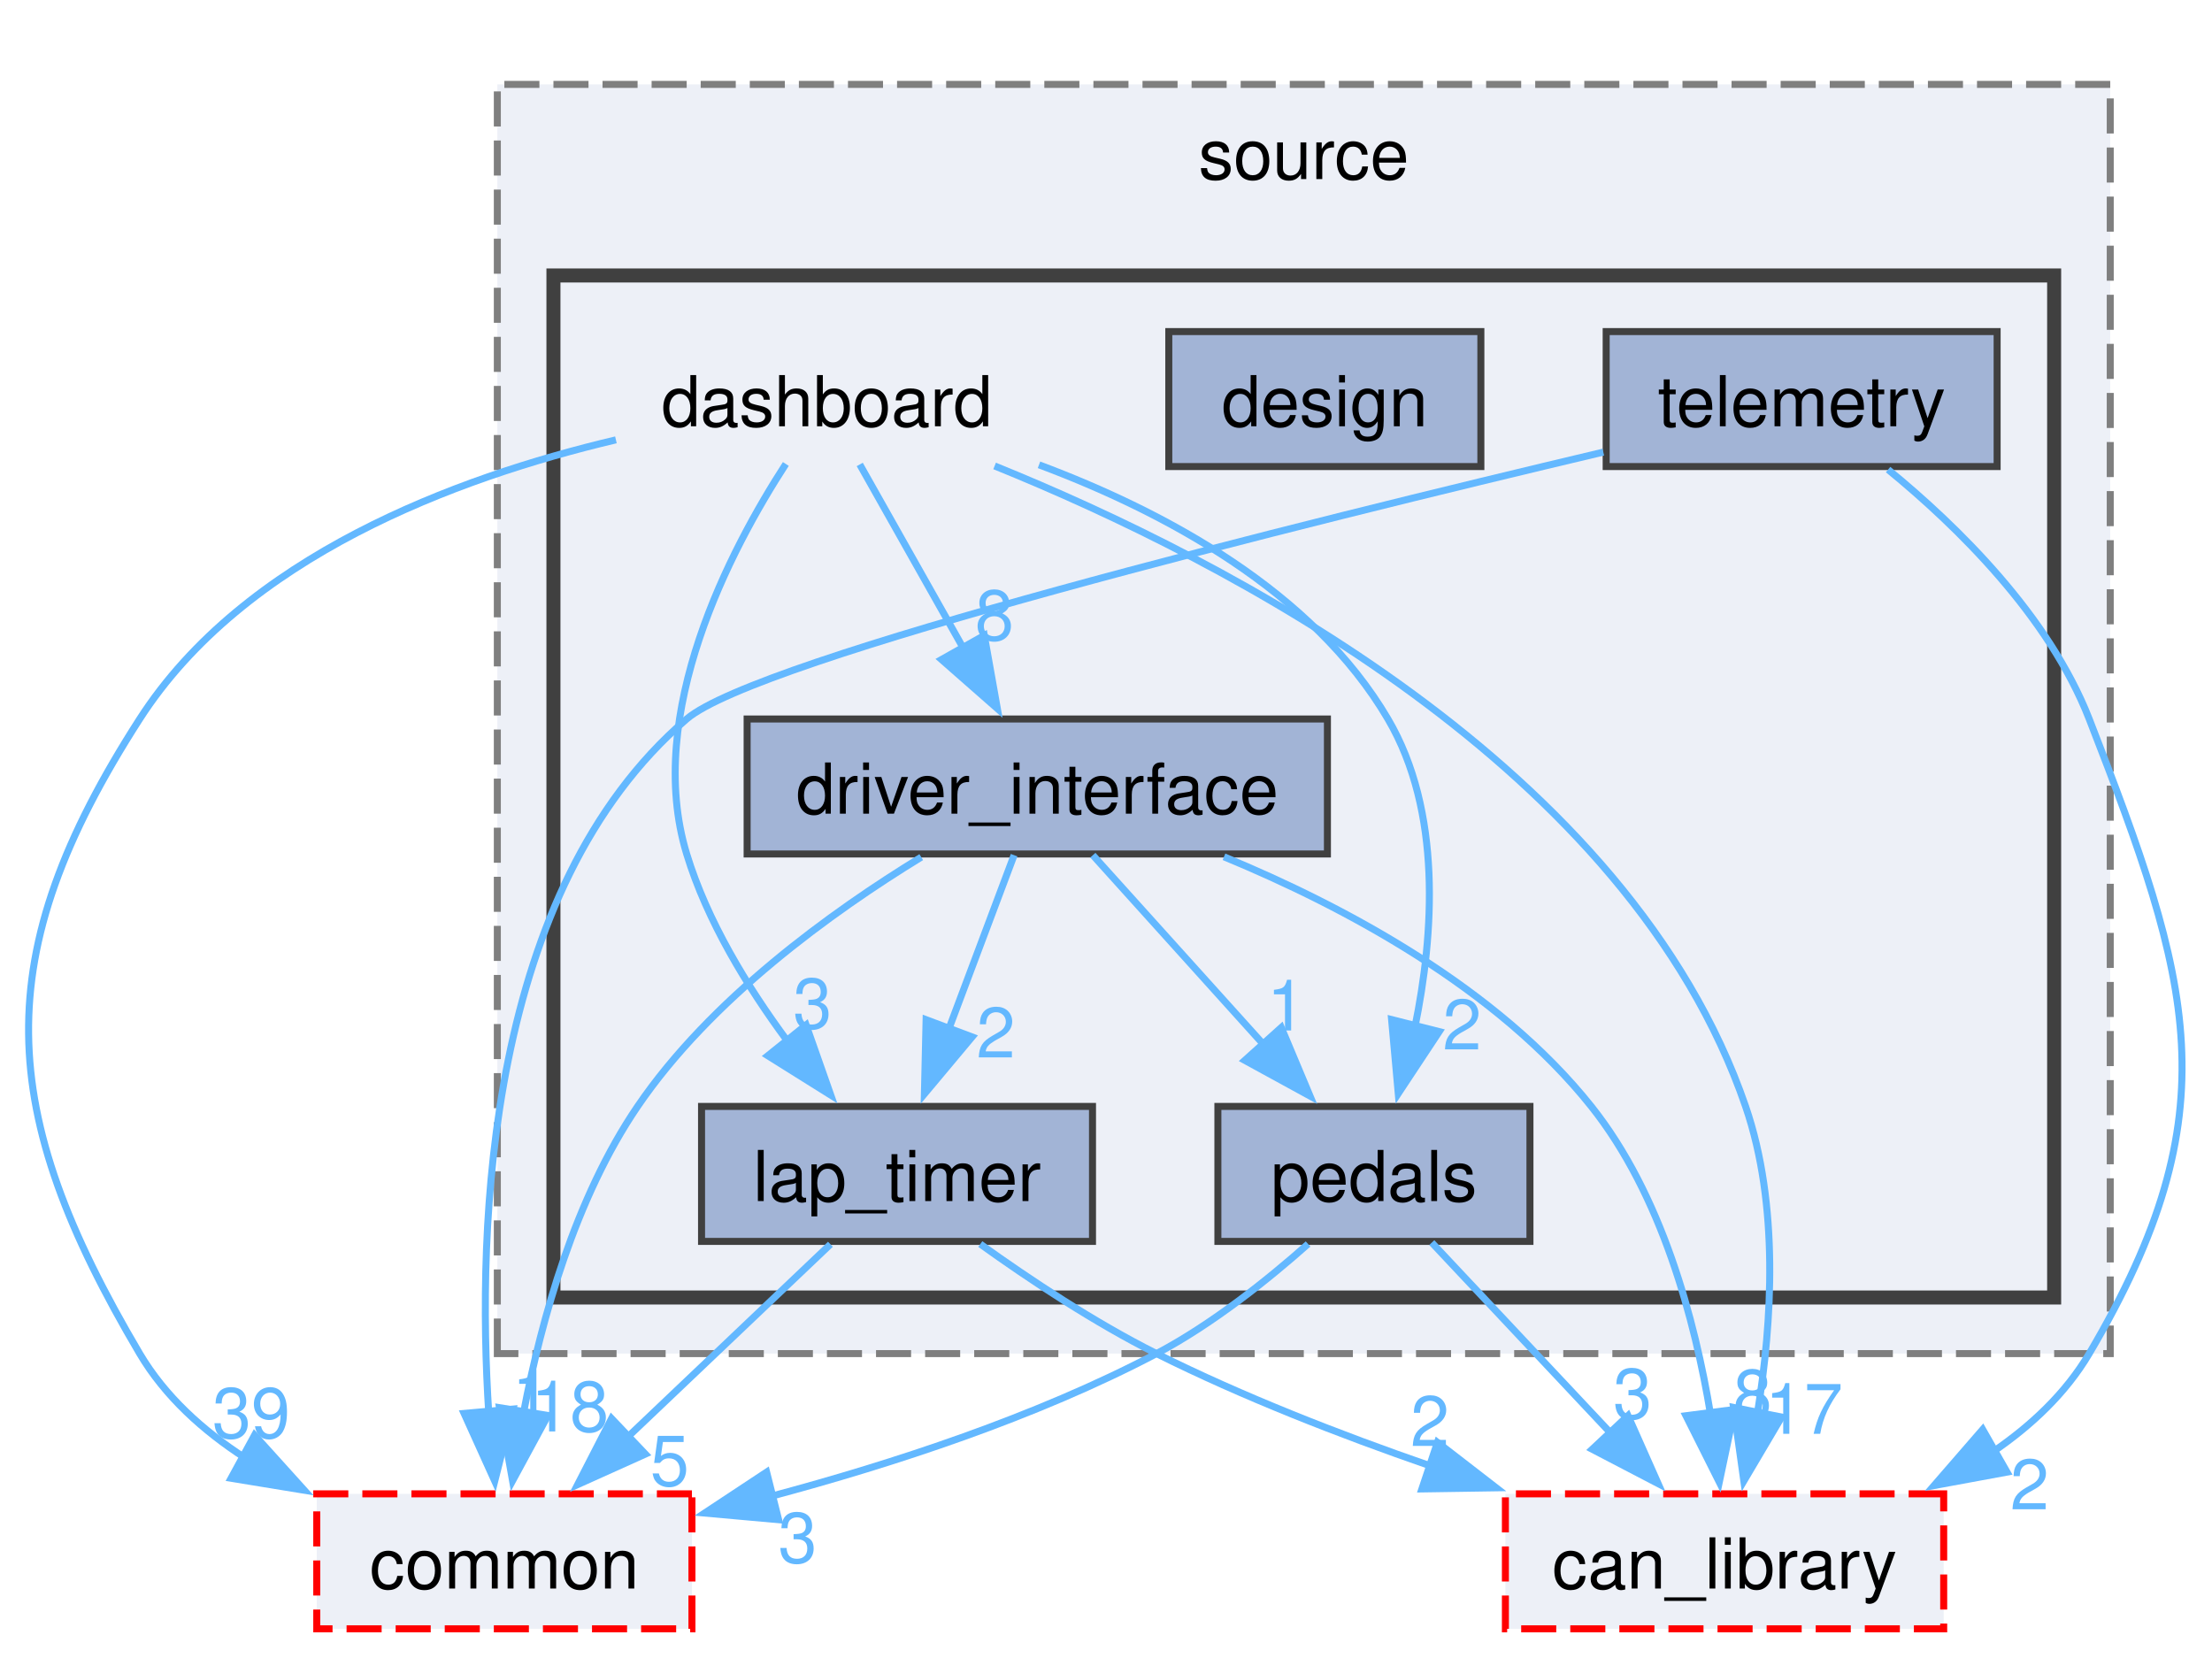
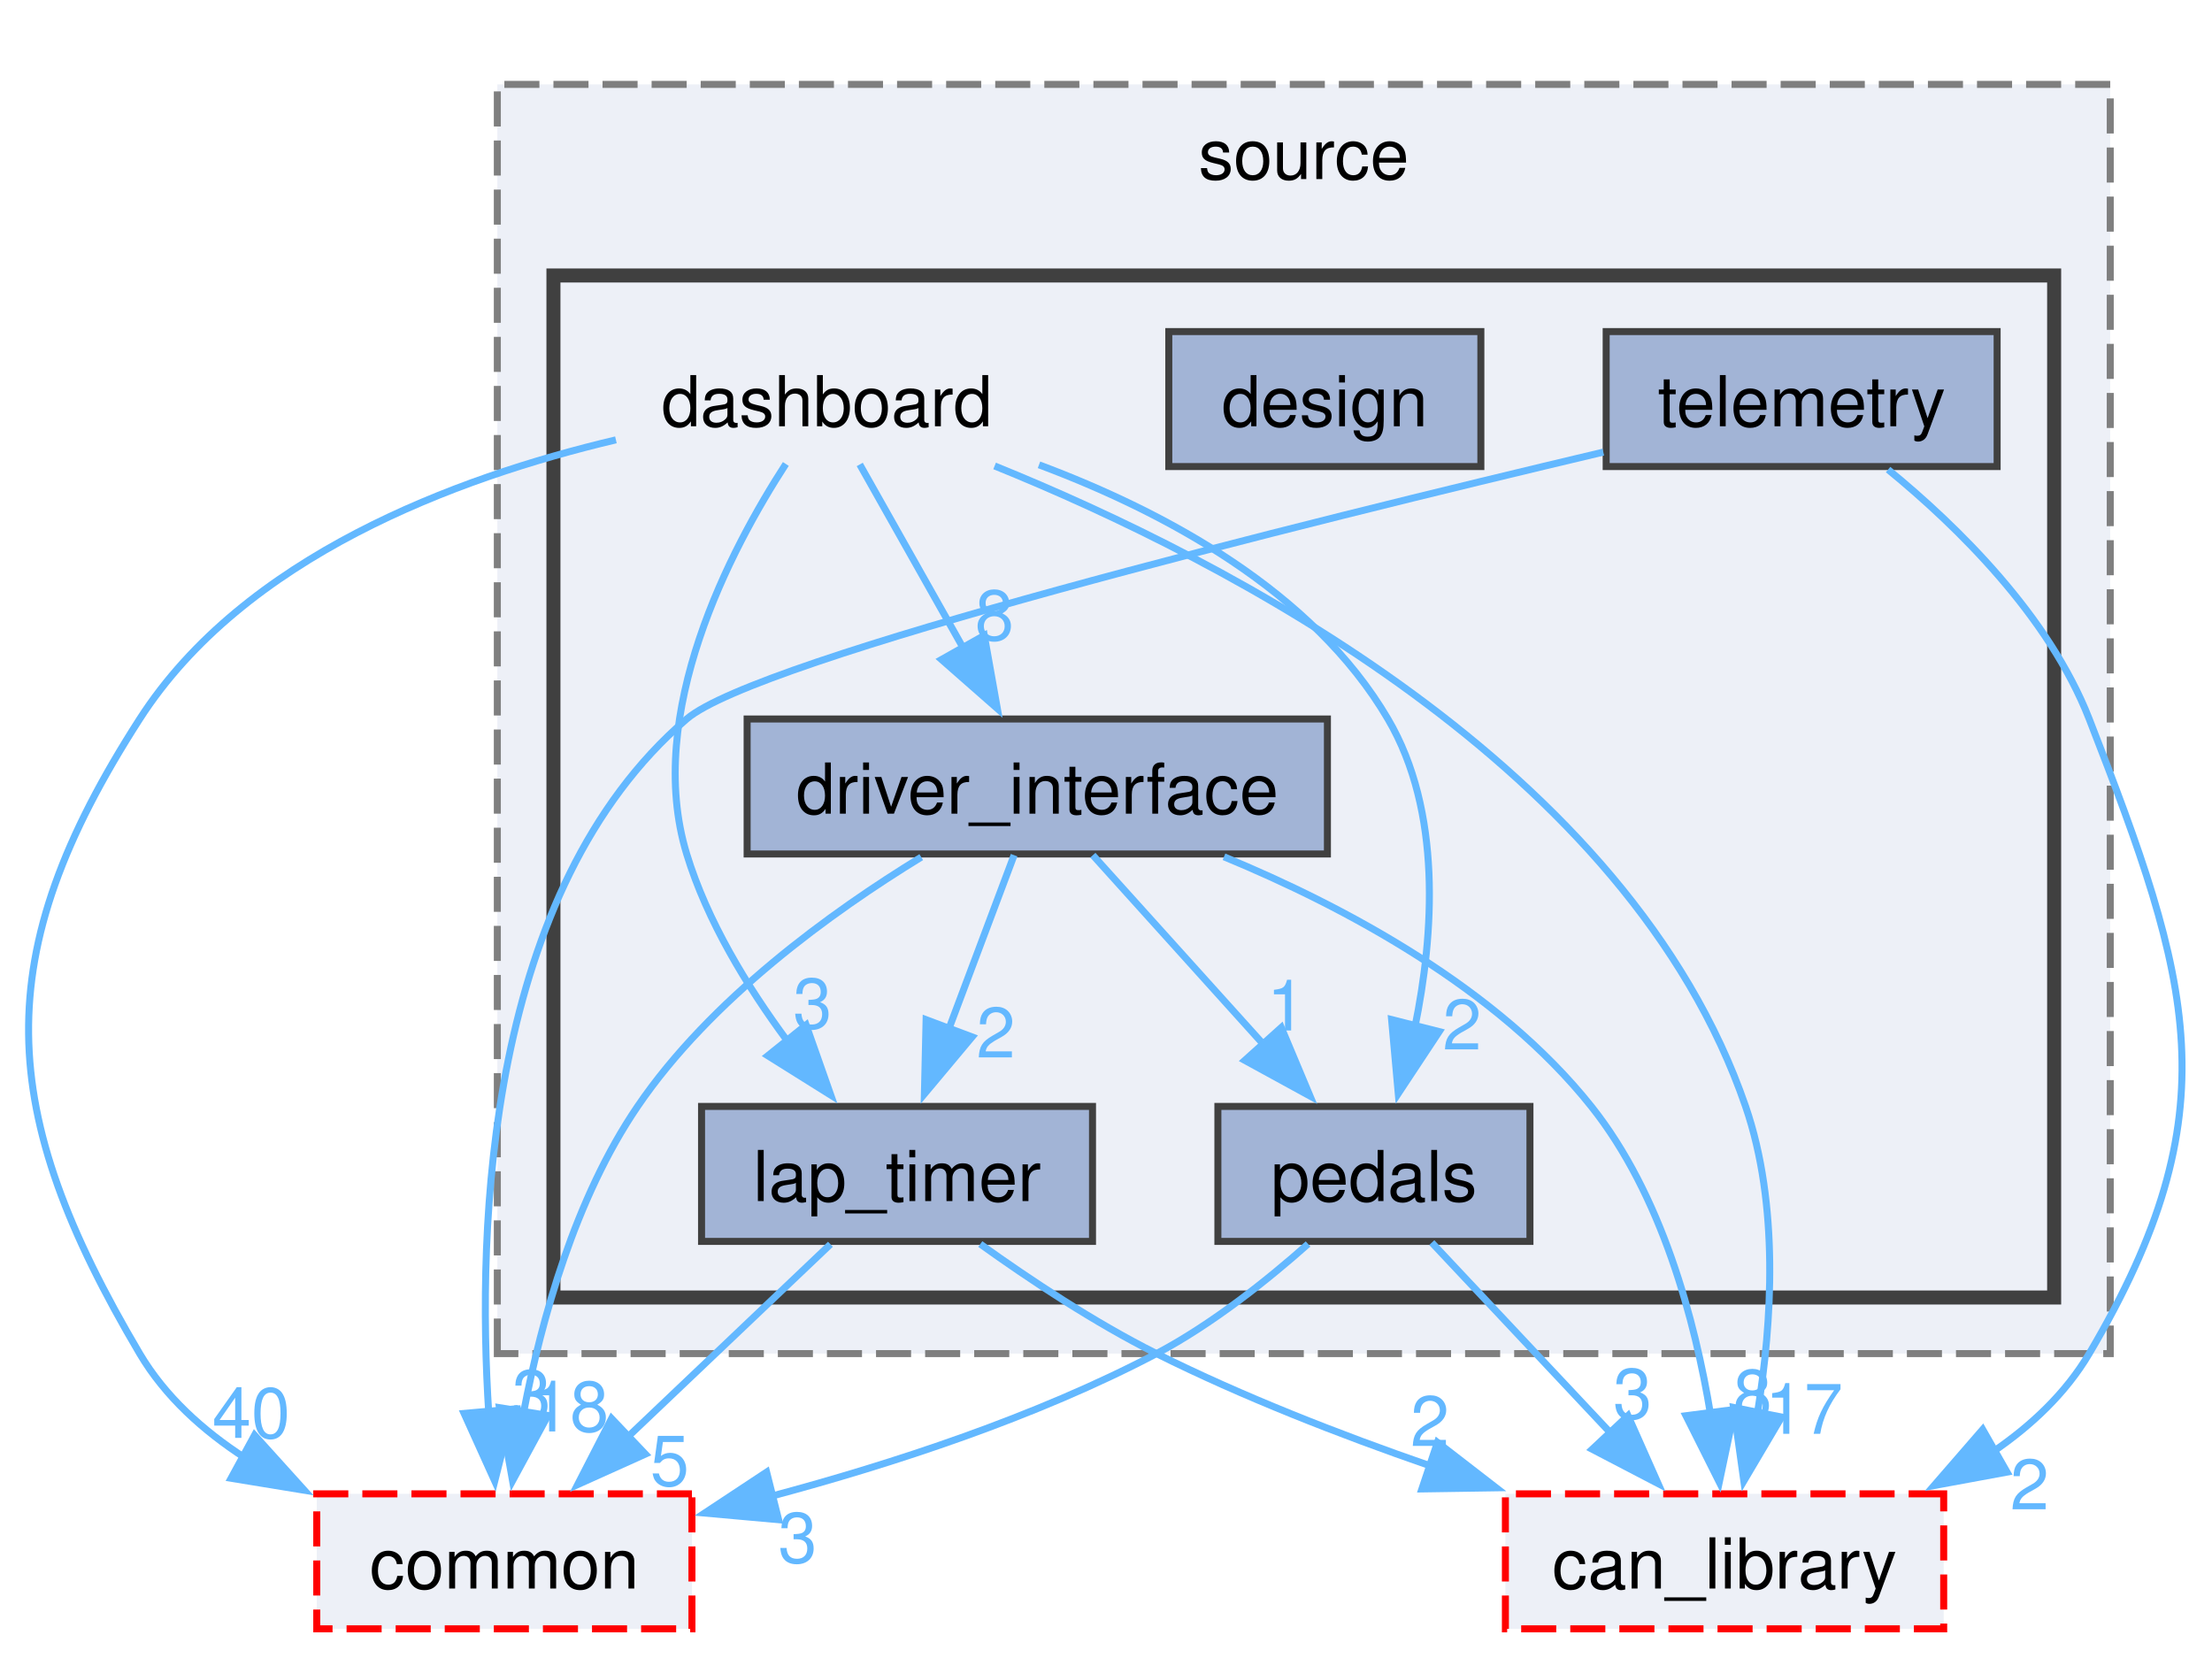
<svg xmlns="http://www.w3.org/2000/svg" xmlns:xlink="http://www.w3.org/1999/xlink" width="315pt" height="236pt" viewBox="0.00 0.00 315.43 236.25">
  <g id="graph0" class="graph" transform="scale(1 1) rotate(0) translate(4 232.25)">
    <g id="clust1" class="cluster">
      <g id="a_clust1">
        <a xlink:href="dir_05e217f700315e70ae47203d567fe0c9.html" target="_top" xlink:title="source">
          <polygon fill="#edf0f7" stroke="#7f7f7f" stroke-dasharray="5,2" points="66.92,-39.25 66.92,-220.25 296.92,-220.25 296.92,-39.25 66.92,-39.25" />
          <text text-anchor="middle" x="181.92" y="-206.75" font-family="Helvetica,sans-Serif" font-size="10.00">source</text>
        </a>
      </g>
    </g>
    <g id="clust2" class="cluster">
      <g id="a_clust2">
        <a xlink:href="dir_bba12b9d08a3a1ad971f0427dd34efb0.html" target="_top">
          <polygon fill="#edf0f7" stroke="#404040" stroke-width="2" points="74.92,-47.25 74.92,-193 288.92,-193 288.92,-47.25 74.92,-47.25" />
        </a>
      </g>
    </g>
    <g id="node1" class="node">
      <text text-anchor="middle" x="113.92" y="-171.5" font-family="Helvetica,sans-Serif" font-size="10.00">dashboard</text>
    </g>
    <g id="node3" class="node">
      <g id="a_node3">
        <a xlink:href="dir_381f4c450cc4f191047d191323756178.html" target="_top" xlink:title="driver_interface">
          <polygon fill="#a2b4d6" stroke="#404040" points="185.29,-129.75 102.54,-129.75 102.54,-110.5 185.29,-110.5 185.29,-129.75" />
          <text text-anchor="middle" x="143.92" y="-116.25" font-family="Helvetica,sans-Serif" font-size="10.00">driver_interface</text>
        </a>
      </g>
    </g>
    <g id="edge2" class="edge">
      <g id="a_edge2">
        <a xlink:href="dir_000022_000030.html" target="_top">
          <path fill="none" stroke="#63b8ff" d="M118.6,-166.05C122.54,-159.07 128.31,-148.82 133.35,-139.88" />
          <polygon fill="#63b8ff" stroke="#63b8ff" points="136.36,-141.67 138.22,-131.24 130.26,-138.23 136.36,-141.67" />
        </a>
      </g>
      <g id="a_edge2-headlabel">
        <a xlink:href="dir_000022_000030.html" target="_top" xlink:title="8">
          <text text-anchor="middle" x="137.81" y="-141" font-family="Helvetica,sans-Serif" font-size="10.00" fill="#63b8ff">8</text>
        </a>
      </g>
    </g>
    <g id="node4" class="node">
      <g id="a_node4">
        <a xlink:href="dir_974ccbea2fa70dd0fd595356715c9ee5.html" target="_top" xlink:title="lap_timer">
          <polygon fill="#a2b4d6" stroke="#404040" points="151.79,-74.5 96.04,-74.5 96.04,-55.25 151.79,-55.25 151.79,-74.5" />
          <text text-anchor="middle" x="123.92" y="-61" font-family="Helvetica,sans-Serif" font-size="10.00">lap_timer</text>
        </a>
      </g>
    </g>
    <g id="edge5" class="edge">
      <g id="a_edge5">
        <a xlink:href="dir_000022_000045.html" target="_top">
          <path fill="none" stroke="#63b8ff" d="M108.06,-166.12C100.18,-153.96 87.82,-130.51 93.92,-110.5 96.83,-100.94 102.56,-91.57 108.23,-83.9" />
          <polygon fill="#63b8ff" stroke="#63b8ff" points="110.95,-86.11 114.47,-76.11 105.49,-81.73 110.95,-86.11" />
        </a>
      </g>
      <g id="a_edge5-headlabel">
        <a xlink:href="dir_000022_000045.html" target="_top" xlink:title="3">
          <text text-anchor="middle" x="111.86" y="-85.63" font-family="Helvetica,sans-Serif" font-size="10.00" fill="#63b8ff">3</text>
        </a>
      </g>
    </g>
    <g id="node5" class="node">
      <g id="a_node5">
        <a xlink:href="dir_7dc9927817823bf4cb1a9ca06e8e9848.html" target="_top" xlink:title="pedals">
          <polygon fill="#a2b4d6" stroke="#404040" points="214.17,-74.5 169.67,-74.5 169.67,-55.25 214.17,-55.25 214.17,-74.5" />
          <text text-anchor="middle" x="191.92" y="-61" font-family="Helvetica,sans-Serif" font-size="10.00">pedals</text>
        </a>
      </g>
    </g>
    <g id="edge4" class="edge">
      <g id="a_edge4">
        <a xlink:href="dir_000022_000052.html" target="_top">
          <path fill="none" stroke="#63b8ff" d="M144.16,-166C162.03,-159.32 183.21,-147.99 193.92,-129.75 201.66,-116.57 200.49,-99.07 197.75,-85.72" />
          <polygon fill="#63b8ff" stroke="#63b8ff" points="201.23,-85.17 195.39,-76.34 194.44,-86.89 201.23,-85.17" />
        </a>
      </g>
      <g id="a_edge4-headlabel">
        <a xlink:href="dir_000022_000052.html" target="_top" xlink:title="2">
          <text text-anchor="middle" x="204.49" y="-82.62" font-family="Helvetica,sans-Serif" font-size="10.00" fill="#63b8ff">2</text>
        </a>
      </g>
    </g>
    <g id="node7" class="node">
      <g id="a_node7">
        <a xlink:href="dir_23383892851dd1305915cb7b74af71f4.html" target="_top" xlink:title="can_library">
          <polygon fill="#edf0f7" stroke="red" stroke-dasharray="5,2" points="273.17,-19.25 210.67,-19.25 210.67,0 273.17,0 273.17,-19.25" />
          <text text-anchor="middle" x="241.92" y="-5.75" font-family="Helvetica,sans-Serif" font-size="10.00">can_library</text>
        </a>
      </g>
    </g>
    <g id="edge1" class="edge">
      <g id="a_edge1">
        <a xlink:href="dir_000022_000011.html" target="_top">
          <path fill="none" stroke="#63b8ff" d="M137.83,-165.84C170.87,-152.46 228.3,-122.92 244.92,-74.5 249.73,-60.48 248.71,-43.71 246.63,-30.88" />
          <polygon fill="#63b8ff" stroke="#63b8ff" points="250.06,-30.2 244.67,-21.08 243.2,-31.57 250.06,-30.2" />
        </a>
      </g>
      <g id="a_edge1-headlabel">
        <a xlink:href="dir_000022_000011.html" target="_top" xlink:title="17">
          <text text-anchor="middle" x="253.25" y="-27.81" font-family="Helvetica,sans-Serif" font-size="10.00" fill="#63b8ff">17</text>
        </a>
      </g>
    </g>
    <g id="node8" class="node">
      <g id="a_node8">
        <a xlink:href="dir_5e269a536bf5351fb01f412fd1d14980.html" target="_top" xlink:title="common">
          <polygon fill="#edf0f7" stroke="red" stroke-dasharray="5,2" points="94.67,-19.25 41.17,-19.25 41.17,0 94.67,0 94.67,-19.25" />
          <text text-anchor="middle" x="67.92" y="-5.75" font-family="Helvetica,sans-Serif" font-size="10.00">common</text>
        </a>
      </g>
    </g>
    <g id="edge3" class="edge">
      <g id="a_edge3">
        <a xlink:href="dir_000022_000014.html" target="_top">
          <path fill="none" stroke="#63b8ff" d="M83.83,-169.56C60.89,-164.14 30.79,-152.86 15.92,-129.75 -5.85,-95.92 -4.55,-73.88 15.92,-39.25 19.53,-33.14 24.97,-28.24 30.98,-24.35" />
          <polygon fill="#63b8ff" stroke="#63b8ff" points="32.3,-27.62 39.4,-19.76 28.95,-21.47 32.3,-27.62" />
        </a>
      </g>
      <g id="a_edge3-headlabel">
-         <a xlink:href="dir_000022_000014.html" target="_top" xlink:title="39">
-           <text text-anchor="middle" x="31.83" y="-27.23" font-family="Helvetica,sans-Serif" font-size="10.00" fill="#63b8ff">39</text>
+         <a xlink:href="dir_000022_000014.html" target="_top" xlink:title="40">
+           <text text-anchor="middle" x="31.83" y="-27.23" font-family="Helvetica,sans-Serif" font-size="10.00" fill="#63b8ff">40</text>
        </a>
      </g>
    </g>
    <g id="node2" class="node">
      <g id="a_node2">
        <a xlink:href="dir_235099f47e036daec4ed6b327c9747c5.html" target="_top" xlink:title="design">
          <polygon fill="#a2b4d6" stroke="#404040" points="207.17,-185 162.67,-185 162.67,-165.75 207.17,-165.75 207.17,-185" />
          <text text-anchor="middle" x="184.92" y="-171.5" font-family="Helvetica,sans-Serif" font-size="10.00">design</text>
        </a>
      </g>
    </g>
    <g id="edge8" class="edge">
      <g id="a_edge8">
        <a xlink:href="dir_000030_000045.html" target="_top">
          <path fill="none" stroke="#63b8ff" d="M140.61,-110.33C138.08,-103.59 134.49,-94.02 131.28,-85.49" />
          <polygon fill="#63b8ff" stroke="#63b8ff" points="134.62,-84.41 127.82,-76.28 128.06,-86.87 134.62,-84.41" />
        </a>
      </g>
      <g id="a_edge8-headlabel">
        <a xlink:href="dir_000030_000045.html" target="_top" xlink:title="2">
          <text text-anchor="middle" x="138.01" y="-81.48" font-family="Helvetica,sans-Serif" font-size="10.00" fill="#63b8ff">2</text>
        </a>
      </g>
    </g>
    <g id="edge9" class="edge">
      <g id="a_edge9">
        <a xlink:href="dir_000030_000052.html" target="_top">
          <path fill="none" stroke="#63b8ff" d="M151.84,-110.33C158.47,-102.98 168.13,-92.26 176.31,-83.19" />
          <polygon fill="#63b8ff" stroke="#63b8ff" points="178.71,-85.75 182.81,-75.98 173.51,-81.07 178.71,-85.75" />
        </a>
      </g>
      <g id="a_edge9-headlabel">
        <a xlink:href="dir_000030_000052.html" target="_top" xlink:title="1">
          <text text-anchor="middle" x="179.43" y="-85.33" font-family="Helvetica,sans-Serif" font-size="10.00" fill="#63b8ff">1</text>
        </a>
      </g>
    </g>
    <g id="edge6" class="edge">
      <g id="a_edge6">
        <a xlink:href="dir_000030_000011.html" target="_top">
          <path fill="none" stroke="#63b8ff" d="M170.54,-110.1C187.79,-102.97 209.47,-91.38 222.92,-74.5 232.96,-61.89 237.7,-44.09 239.94,-30.47" />
          <polygon fill="#63b8ff" stroke="#63b8ff" points="243.36,-31.29 241.17,-20.92 236.42,-30.39 243.36,-31.29" />
        </a>
      </g>
      <g id="a_edge6-headlabel">
        <a xlink:href="dir_000030_000011.html" target="_top" xlink:title="8">
          <text text-anchor="middle" x="245.91" y="-29.84" font-family="Helvetica,sans-Serif" font-size="10.00" fill="#63b8ff">8</text>
        </a>
      </g>
    </g>
    <g id="edge7" class="edge">
      <g id="a_edge7">
        <a xlink:href="dir_000030_000014.html" target="_top">
          <path fill="none" stroke="#63b8ff" d="M127.37,-110.05C114.57,-102.22 97.32,-89.77 86.92,-74.5 78.03,-61.46 73.22,-44.18 70.67,-30.88" />
          <polygon fill="#63b8ff" stroke="#63b8ff" points="74.14,-30.43 69.09,-21.11 67.23,-31.54 74.14,-30.43" />
        </a>
      </g>
      <g id="a_edge7-headlabel">
        <a xlink:href="dir_000030_000014.html" target="_top" xlink:title="18">
          <text text-anchor="middle" x="77.27" y="-28.15" font-family="Helvetica,sans-Serif" font-size="10.00" fill="#63b8ff">18</text>
        </a>
      </g>
    </g>
    <g id="edge10" class="edge">
      <g id="a_edge10">
        <a xlink:href="dir_000045_000011.html" target="_top">
          <path fill="none" stroke="#63b8ff" d="M135.79,-54.87C142.83,-49.82 152.08,-43.67 160.92,-39.25 173.2,-33.11 187.12,-27.69 199.91,-23.26" />
          <polygon fill="#63b8ff" stroke="#63b8ff" points="200.98,-26.59 209.36,-20.11 198.76,-19.95 200.98,-26.59" />
        </a>
      </g>
      <g id="a_edge10-headlabel">
        <a xlink:href="dir_000045_000011.html" target="_top" xlink:title="2">
          <text text-anchor="middle" x="199.9" y="-26.07" font-family="Helvetica,sans-Serif" font-size="10.00" fill="#63b8ff">2</text>
        </a>
      </g>
    </g>
    <g id="edge11" class="edge">
      <g id="a_edge11">
        <a xlink:href="dir_000045_000014.html" target="_top">
          <path fill="none" stroke="#63b8ff" d="M114.42,-54.84C106.49,-47.3 94.97,-36.35 85.38,-27.23" />
          <polygon fill="#63b8ff" stroke="#63b8ff" points="88.03,-24.92 78.37,-20.57 83.21,-29.99 88.03,-24.92" />
        </a>
      </g>
      <g id="a_edge11-headlabel">
        <a xlink:href="dir_000045_000014.html" target="_top" xlink:title="5">
          <text text-anchor="middle" x="91.5" y="-20.42" font-family="Helvetica,sans-Serif" font-size="10.00" fill="#63b8ff">5</text>
        </a>
      </g>
    </g>
    <g id="edge12" class="edge">
      <g id="a_edge12">
        <a xlink:href="dir_000052_000011.html" target="_top">
          <path fill="none" stroke="#63b8ff" d="M200.17,-55.08C207.08,-47.73 217.14,-37.01 225.66,-27.94" />
          <polygon fill="#63b8ff" stroke="#63b8ff" points="228.15,-30.4 232.45,-20.71 223.05,-25.61 228.15,-30.4" />
        </a>
      </g>
      <g id="a_edge12-headlabel">
        <a xlink:href="dir_000052_000011.html" target="_top" xlink:title="3">
          <text text-anchor="middle" x="228.8" y="-29.98" font-family="Helvetica,sans-Serif" font-size="10.00" fill="#63b8ff">3</text>
        </a>
      </g>
    </g>
    <g id="edge13" class="edge">
      <g id="a_edge13">
        <a xlink:href="dir_000052_000014.html" target="_top">
          <path fill="none" stroke="#63b8ff" d="M182.53,-54.88C176.69,-49.7 168.82,-43.42 160.92,-39.25 143.75,-30.21 123.27,-23.52 105.91,-18.89" />
          <polygon fill="#63b8ff" stroke="#63b8ff" points="107.03,-15.56 96.48,-16.51 105.32,-22.35 107.03,-15.56" />
        </a>
      </g>
      <g id="a_edge13-headlabel">
        <a xlink:href="dir_000052_000014.html" target="_top" xlink:title="3">
          <text text-anchor="middle" x="109.74" y="-9.44" font-family="Helvetica,sans-Serif" font-size="10.00" fill="#63b8ff">3</text>
        </a>
      </g>
    </g>
    <g id="node6" class="node">
      <g id="a_node6">
        <a xlink:href="dir_0b7ba9d1126e7055548a4c42d49dca8e.html" target="_top" xlink:title="telemetry">
          <polygon fill="#a2b4d6" stroke="#404040" points="280.79,-185 225.04,-185 225.04,-165.75 280.79,-165.75 280.79,-185" />
          <text text-anchor="middle" x="252.92" y="-171.5" font-family="Helvetica,sans-Serif" font-size="10.00">telemetry</text>
        </a>
      </g>
    </g>
    <g id="edge14" class="edge">
      <g id="a_edge14">
        <a xlink:href="dir_000078_000011.html" target="_top">
          <path fill="none" stroke="#63b8ff" d="M265.24,-165.32C275.1,-157.25 288.19,-144.45 293.92,-129.75 308.52,-92.27 314.38,-73.88 293.92,-39.25 290.56,-33.57 285.62,-28.94 280.11,-25.19" />
          <polygon fill="#63b8ff" stroke="#63b8ff" points="282.2,-22.35 271.79,-20.43 278.73,-28.43 282.2,-22.35" />
        </a>
      </g>
      <g id="a_edge14-headlabel">
        <a xlink:href="dir_000078_000011.html" target="_top" xlink:title="2">
          <text text-anchor="middle" x="285.42" y="-17.04" font-family="Helvetica,sans-Serif" font-size="10.00" fill="#63b8ff">2</text>
        </a>
      </g>
    </g>
    <g id="edge15" class="edge">
      <g id="a_edge15">
        <a xlink:href="dir_000078_000014.html" target="_top">
          <path fill="none" stroke="#63b8ff" d="M224.63,-167.81C181.68,-157.64 103.92,-138.34 93.92,-129.75 65.5,-105.34 63.95,-57.75 65.7,-30.69" />
          <polygon fill="#63b8ff" stroke="#63b8ff" points="69.15,-31.34 66.55,-21.07 62.18,-30.72 69.15,-31.34" />
        </a>
      </g>
      <g id="a_edge15-headlabel">
-         <a xlink:href="dir_000078_000014.html" target="_top" xlink:title="1">
-           <text text-anchor="middle" x="71.8" y="-29.78" font-family="Helvetica,sans-Serif" font-size="10.00" fill="#63b8ff">1</text>
+         <a xlink:href="dir_000078_000014.html" target="_top" xlink:title="3">
+           <text text-anchor="middle" x="71.8" y="-29.78" font-family="Helvetica,sans-Serif" font-size="10.00" fill="#63b8ff">3</text>
        </a>
      </g>
    </g>
  </g>
</svg>
